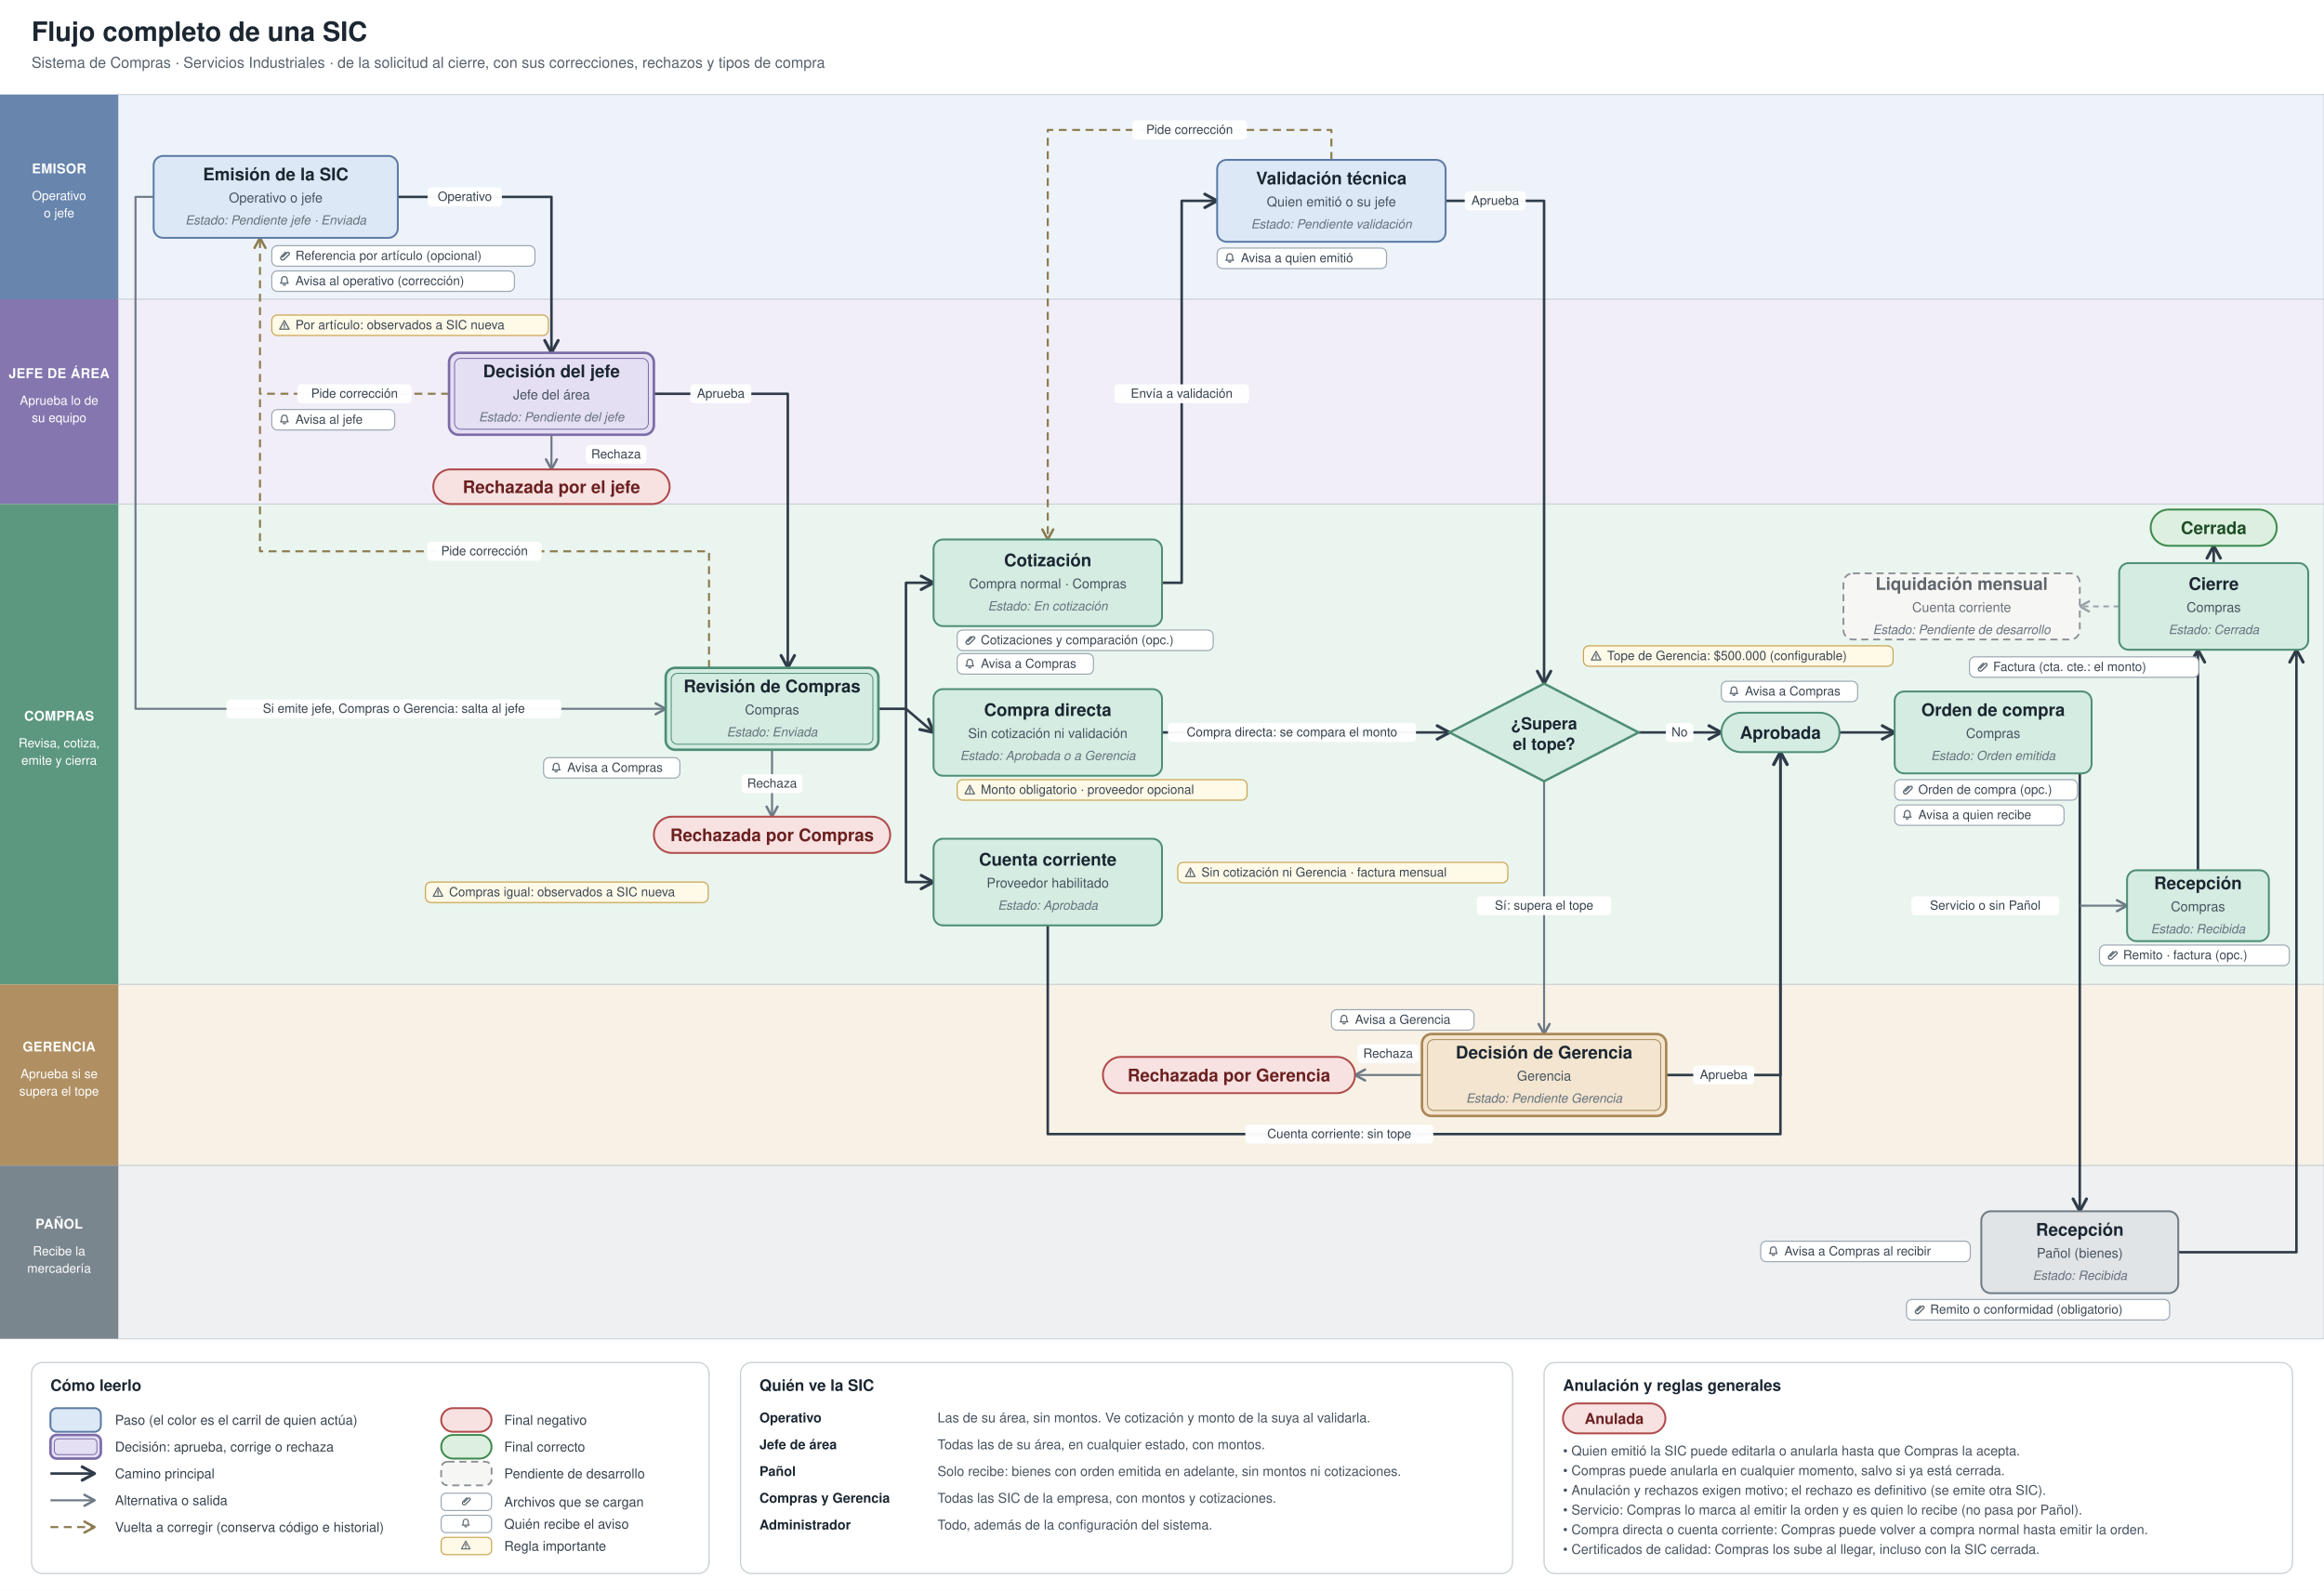
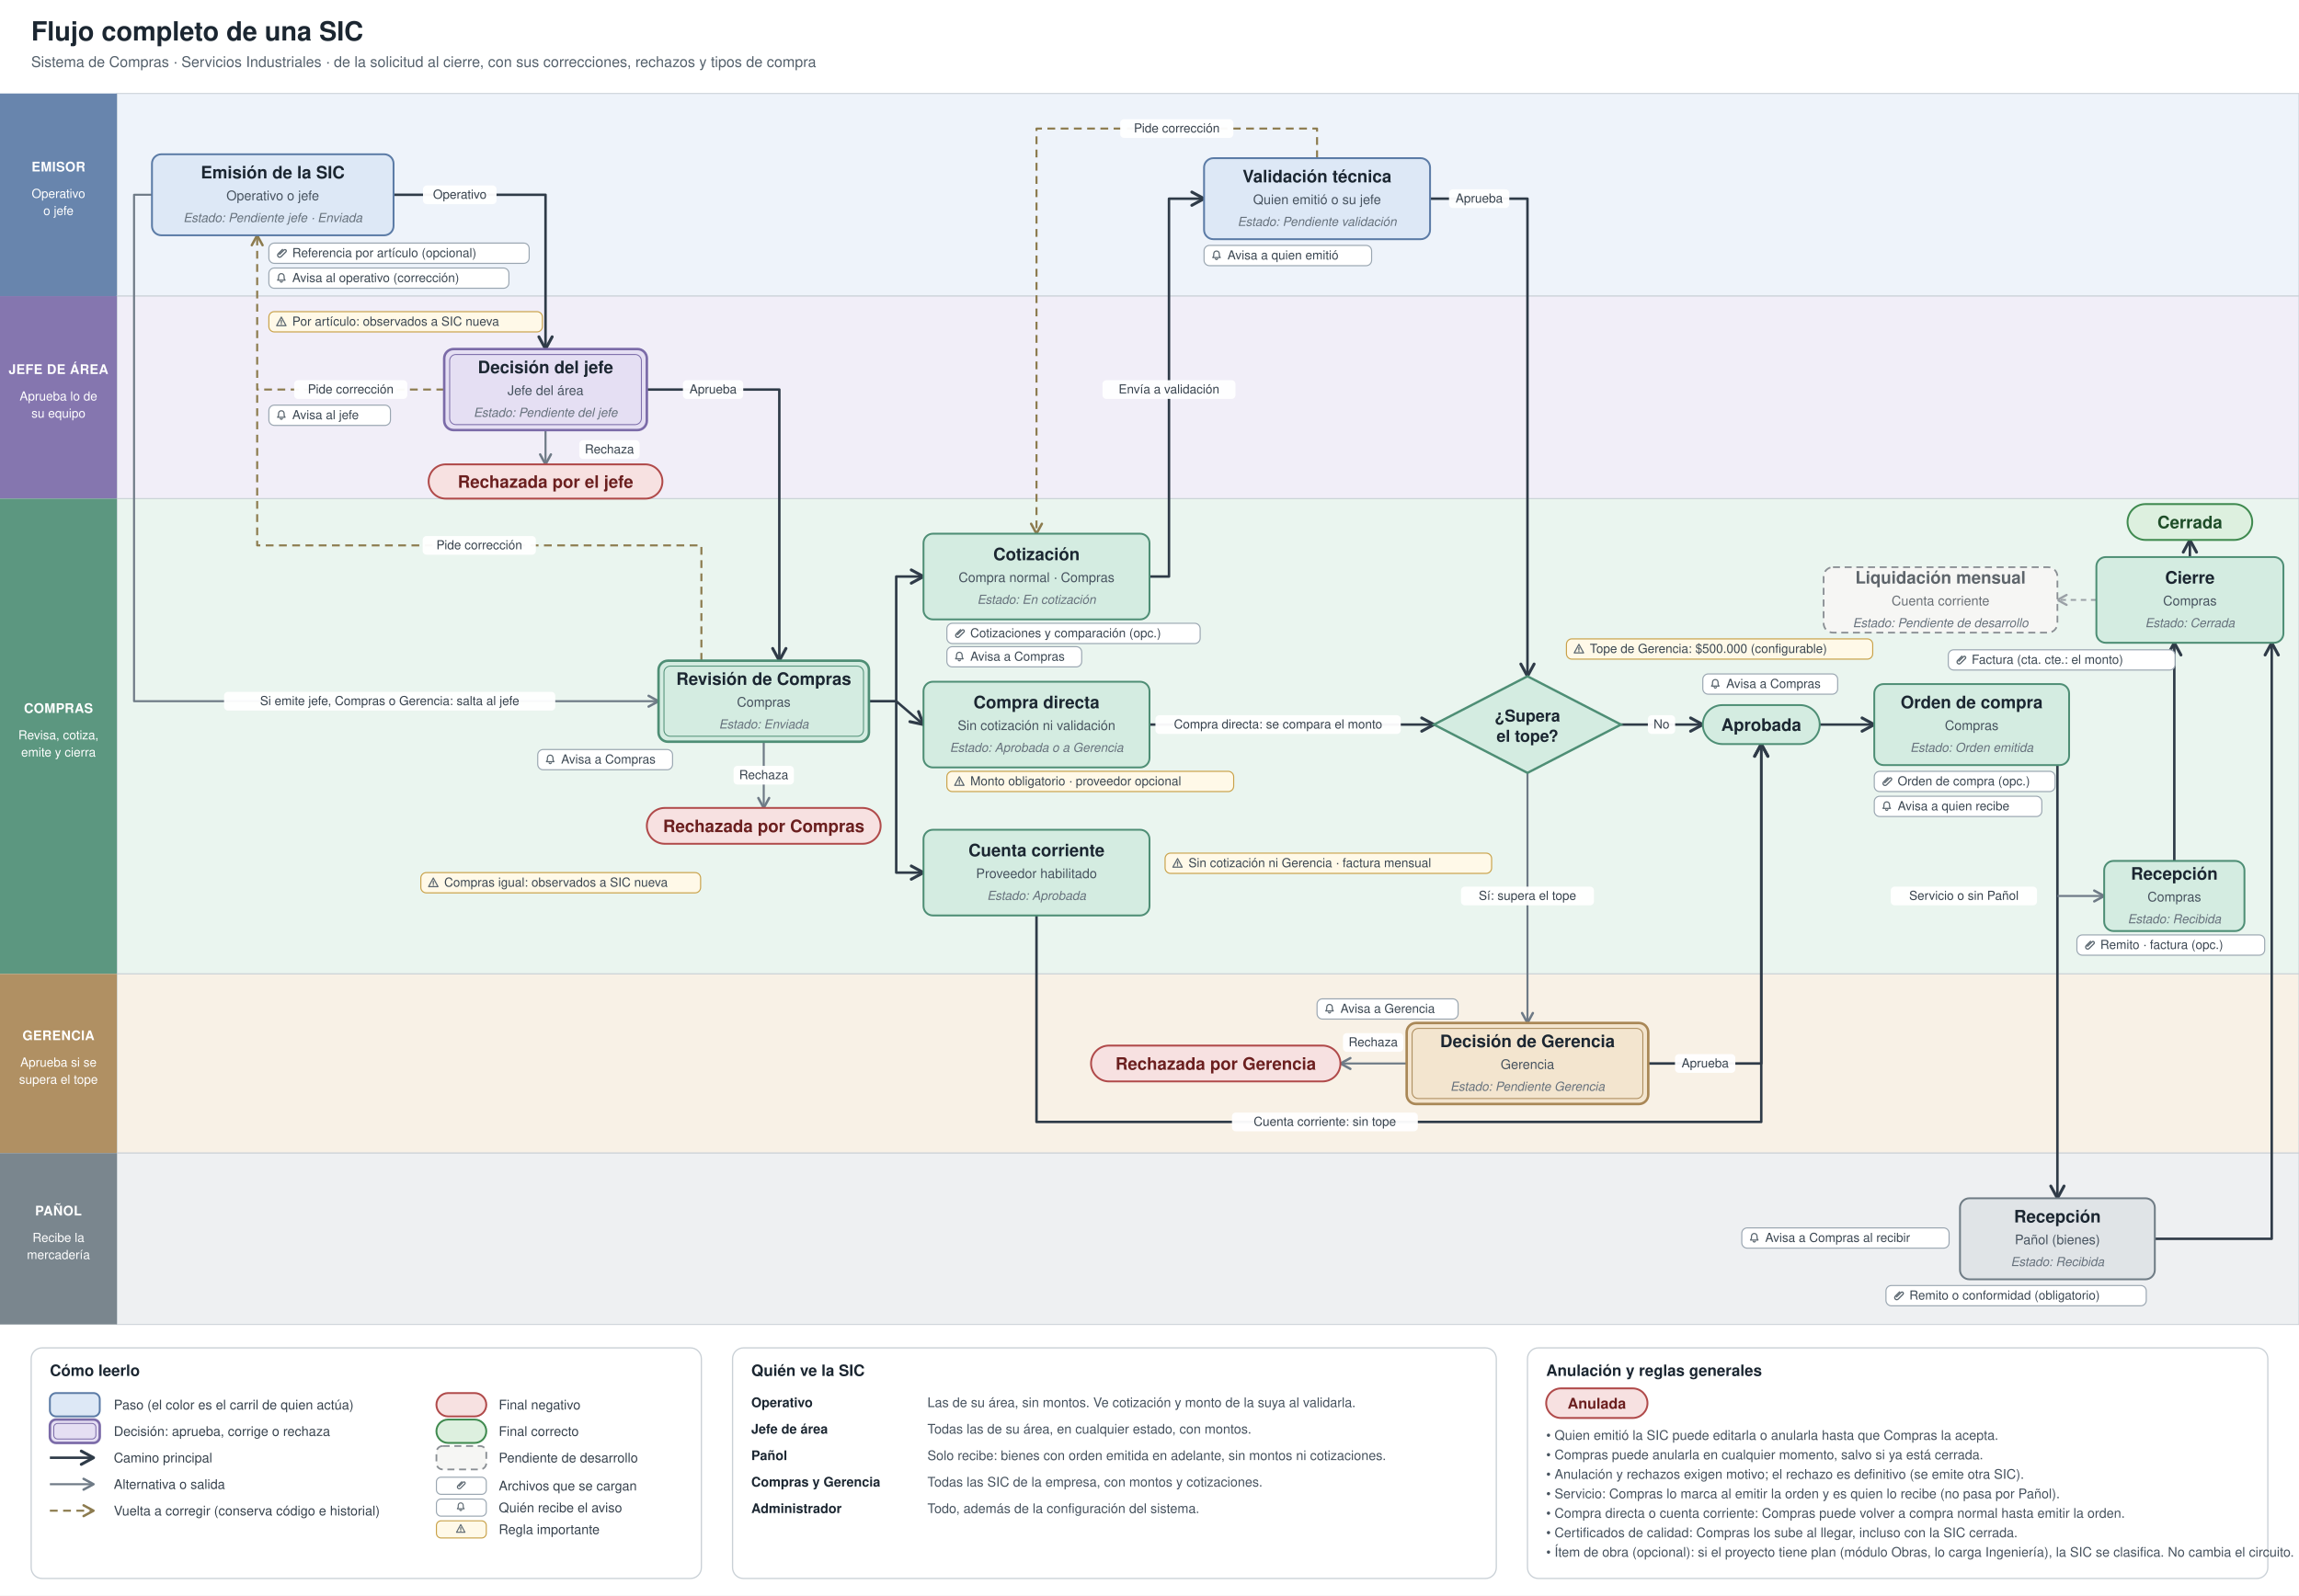
- <svg xmlns="http://www.w3.org/2000/svg" id="flow" viewBox="0 0 2950 2020" width="2950" height="2020" font-family="-apple-system, 'Helvetica Neue', Helvetica, Arial, sans-serif" role="img" aria-label="Flujograma completo de una SIC">
+ <svg xmlns="http://www.w3.org/2000/svg" id="flow" viewBox="0 0 2950 2048" width="2950" height="2048" font-family="-apple-system, 'Helvetica Neue', Helvetica, Arial, sans-serif" role="img" aria-label="Flujograma completo de una SIC">
  <defs>
    <marker id="ar" viewBox="0 0 10 10" refX="8.5" refY="5" markerWidth="7" markerHeight="7" orient="auto-start-reverse">
      <path d="M1.5 1.2L8.5 5L1.5 8.8" fill="none" stroke="context-stroke" stroke-width="1.7" stroke-linecap="round" stroke-linejoin="round" />
    </marker>
  </defs>
-   <rect x="0" y="0" width="2950" height="2020" fill="#FFFFFF" />
+   <rect x="0" y="0" width="2950" height="2048" fill="#FFFFFF" />
  <text x="40" y="52" font-size="34" font-weight="700" fill="#1B2631">Flujo completo de una SIC</text>
  <text x="40" y="86" font-size="19" fill="#55616C">Sistema de Compras · Servicios Industriales · de la solicitud al cierre, con sus correcciones, rechazos y tipos de compra</text>
  <rect x="150" y="120" width="2800" height="260" fill="#EEF3FA" stroke="#C9D0D6" stroke-width="1.2" />
  <rect x="0" y="120" width="150" height="260" fill="#5B7BA6" fill-opacity="0.92" />
  <text x="75" y="220.0" text-anchor="middle" font-size="17" font-weight="700" fill="#FFFFFF" letter-spacing="0.4">EMISOR</text>
  <text x="75" y="254.0" text-anchor="middle" font-size="16" fill="#FFFFFF">Operativo</text>
  <text x="75" y="276.0" text-anchor="middle" font-size="16" fill="#FFFFFF">o jefe</text>
  <rect x="150" y="380" width="2800" height="260" fill="#F1EEF8" stroke="#C9D0D6" stroke-width="1.2" />
  <rect x="0" y="380" width="150" height="260" fill="#7B6BA8" fill-opacity="0.92" />
  <text x="75" y="480.0" text-anchor="middle" font-size="17" font-weight="700" fill="#FFFFFF" letter-spacing="0.4">JEFE DE ÁREA</text>
  <text x="75" y="514.0" text-anchor="middle" font-size="16" fill="#FFFFFF">Aprueba lo de</text>
  <text x="75" y="536.0" text-anchor="middle" font-size="16" fill="#FFFFFF">su equipo</text>
  <rect x="150" y="640" width="2800" height="610" fill="#EAF5EF" stroke="#C9D0D6" stroke-width="1.2" />
  <rect x="0" y="640" width="150" height="610" fill="#4E8E75" fill-opacity="0.92" />
  <text x="75" y="915.0" text-anchor="middle" font-size="17" font-weight="700" fill="#FFFFFF" letter-spacing="0.4">COMPRAS</text>
  <text x="75" y="949.0" text-anchor="middle" font-size="16" fill="#FFFFFF">Revisa, cotiza,</text>
  <text x="75" y="971.0" text-anchor="middle" font-size="16" fill="#FFFFFF">emite y cierra</text>
  <rect x="150" y="1250" width="2800" height="230" fill="#F8F1E6" stroke="#C9D0D6" stroke-width="1.2" />
  <rect x="0" y="1250" width="150" height="230" fill="#A98756" fill-opacity="0.92" />
  <text x="75" y="1335.0" text-anchor="middle" font-size="17" font-weight="700" fill="#FFFFFF" letter-spacing="0.4">GERENCIA</text>
  <text x="75" y="1369.0" text-anchor="middle" font-size="16" fill="#FFFFFF">Aprueba si se</text>
  <text x="75" y="1391.0" text-anchor="middle" font-size="16" fill="#FFFFFF">supera el tope</text>
  <rect x="150" y="1480" width="2800" height="220" fill="#EEF0F2" stroke="#C9D0D6" stroke-width="1.2" />
  <rect x="0" y="1480" width="150" height="220" fill="#6F7C85" fill-opacity="0.92" />
  <text x="75" y="1560.0" text-anchor="middle" font-size="17" font-weight="700" fill="#FFFFFF" letter-spacing="0.4">PAÑOL</text>
  <text x="75" y="1594.0" text-anchor="middle" font-size="16" fill="#FFFFFF">Recibe la</text>
  <text x="75" y="1616.0" text-anchor="middle" font-size="16" fill="#FFFFFF">mercadería</text>
  <path d="M505.0,250.0 L700.0,250.0 L700.0,448.0" fill="none" stroke="#2F3B48" stroke-width="3.2" stroke-linejoin="round" marker-end="url(#ar)" />
  <path d="M195.0,250.0 L172.0,250.0 L172.0,900.0 L845.0,900.0" fill="none" stroke="#6E7A86" stroke-width="2.6" stroke-linejoin="round" marker-end="url(#ar)" />
  <path d="M830.0,500.0 L1000.0,500.0 L1000.0,848.0" fill="none" stroke="#2F3B48" stroke-width="3.2" stroke-linejoin="round" marker-end="url(#ar)" />
  <path d="M570.0,500.0 L330.0,500.0 L330.0,302.0" fill="none" stroke="#8C7B4E" stroke-width="2.6" stroke-dasharray="10 7" stroke-linejoin="round" marker-end="url(#ar)" />
  <path d="M900.0,848.0 L900.0,700.0 L330.0,700.0 L330.0,500.0" fill="none" stroke="#8C7B4E" stroke-width="2.6" stroke-dasharray="10 7" stroke-linejoin="round" />
  <path d="M700.0,552.0 L700.0,596.0" fill="none" stroke="#6E7A86" stroke-width="2.6" stroke-linejoin="round" marker-end="url(#ar)" />
  <path d="M980.0,952.0 L980.0,1037.0" fill="none" stroke="#6E7A86" stroke-width="2.6" stroke-linejoin="round" marker-end="url(#ar)" />
  <path d="M1115.0,900.0 L1150.0,900.0" fill="none" stroke="#2F3B48" stroke-width="3.2" stroke-linejoin="round" />
  <path d="M1150.0,900.0 L1150.0,740.0 L1185.0,740.0" fill="none" stroke="#2F3B48" stroke-width="3.2" stroke-linejoin="round" marker-end="url(#ar)" />
  <path d="M1150.0,900.0 L1185.0,930.0" fill="none" stroke="#2F3B48" stroke-width="3.2" stroke-linejoin="round" marker-end="url(#ar)" />
  <path d="M1150.0,900.0 L1150.0,1120.0 L1185.0,1120.0" fill="none" stroke="#2F3B48" stroke-width="3.2" stroke-linejoin="round" marker-end="url(#ar)" />
  <path d="M1475.0,740.0 L1500.0,740.0 L1500.0,255.0 L1545.0,255.0" fill="none" stroke="#2F3B48" stroke-width="3.2" stroke-linejoin="round" marker-end="url(#ar)" />
  <path d="M1690.0,203.0 L1690.0,165.0 L1330.0,165.0 L1330.0,685.0" fill="none" stroke="#8C7B4E" stroke-width="2.6" stroke-dasharray="10 7" stroke-linejoin="round" marker-end="url(#ar)" />
  <path d="M1835.0,255.0 L1960.0,255.0 L1960.0,868.0" fill="none" stroke="#2F3B48" stroke-width="3.2" stroke-linejoin="round" marker-end="url(#ar)" />
  <path d="M1475.0,930.0 L1840.0,930.0" fill="none" stroke="#2F3B48" stroke-width="3.2" stroke-linejoin="round" marker-end="url(#ar)" />
  <path d="M2080.0,930.0 L2185.0,930.0" fill="none" stroke="#2F3B48" stroke-width="3.2" stroke-linejoin="round" marker-end="url(#ar)" />
  <path d="M1960.0,992.0 L1960.0,1313.0" fill="none" stroke="#6E7A86" stroke-width="2.6" stroke-linejoin="round" marker-end="url(#ar)" />
  <path d="M2115.0,1365.0 L2260.0,1365.0 L2260.0,955.0" fill="none" stroke="#2F3B48" stroke-width="3.2" stroke-linejoin="round" marker-end="url(#ar)" />
  <path d="M1805.0,1365.0 L1720.0,1365.0" fill="none" stroke="#6E7A86" stroke-width="2.6" stroke-linejoin="round" marker-end="url(#ar)" />
  <path d="M1330.0,1175.0 L1330.0,1440.0 L2260.0,1440.0 L2260.0,955.0" fill="none" stroke="#2F3B48" stroke-width="3.2" stroke-linejoin="round" marker-end="url(#ar)" />
  <path d="M2335.0,930.0 L2405.0,930.0" fill="none" stroke="#2F3B48" stroke-width="3.2" stroke-linejoin="round" marker-end="url(#ar)" />
  <path d="M2640.0,982.0 L2640.0,1538.0" fill="none" stroke="#2F3B48" stroke-width="3.2" stroke-linejoin="round" marker-end="url(#ar)" />
  <path d="M2765.0,1590.0 L2915.0,1590.0 L2915.0,825.0" fill="none" stroke="#2F3B48" stroke-width="3.2" stroke-linejoin="round" marker-end="url(#ar)" />
  <path d="M2640.0,1150.0 L2700.0,1150.0" fill="none" stroke="#6E7A86" stroke-width="2.6" stroke-linejoin="round" marker-end="url(#ar)" />
  <path d="M2790.0,1105.0 L2790.0,825.0" fill="none" stroke="#2F3B48" stroke-width="3.2" stroke-linejoin="round" marker-end="url(#ar)" />
  <path d="M2810.0,715.0 L2810.0,693.0" fill="none" stroke="#2F3B48" stroke-width="3.2" stroke-linejoin="round" marker-end="url(#ar)" />
  <path d="M2690.0,770.0 L2640.0,770.0" fill="none" stroke="#9AA0A6" stroke-width="2.4" stroke-dasharray="7 6" stroke-linejoin="round" marker-end="url(#ar)" />
  <g class="node" id="N1">
    <rect x="195.0" y="198.0" width="310" height="104" rx="12" fill="#DDE8F6" stroke="#5B7BA6" stroke-width="2.4" />
    <text x="350" y="229.0" text-anchor="middle" font-size="22" font-weight="600" fill="#1B2631" font-style="normal">Emisión de la SIC</text>
    <text x="350" y="257.0" text-anchor="middle" font-size="17" font-weight="400" fill="#46525E" font-style="normal">Operativo o jefe</text>
    <text x="350" y="285.0" text-anchor="middle" font-size="16" font-weight="400" fill="#66717C" font-style="italic">Estado: Pendiente jefe · Enviada</text>
  </g>
  <g class="node" id="D2">
    <rect x="570.0" y="448.0" width="260" height="104" rx="12" fill="#E5DFF3" stroke="#7B6BA8" stroke-width="3.2" />
    <rect x="577.0" y="455.0" width="246" height="90" rx="8" fill="none" stroke="#7B6BA8" stroke-width="1.2" />
    <text x="700" y="479.0" text-anchor="middle" font-size="22" font-weight="600" fill="#1B2631" font-style="normal">Decisión del jefe</text>
    <text x="700" y="507.0" text-anchor="middle" font-size="17" font-weight="400" fill="#46525E" font-style="normal">Jefe del área</text>
    <text x="700" y="535.0" text-anchor="middle" font-size="16" font-weight="400" fill="#66717C" font-style="italic">Estado: Pendiente del jefe</text>
  </g>
  <g class="node" id="FJ">
    <rect x="550.0" y="596.0" width="300" height="44" rx="22.0" fill="#F7E1E1" stroke="#B04A4A" stroke-width="2.4" />
    <text x="700" y="626" text-anchor="middle" font-size="22" font-weight="600" fill="#6B1F1F">Rechazada por el jefe</text>
  </g>
  <g class="node" id="D3">
    <rect x="845.0" y="848.0" width="270" height="104" rx="12" fill="#D4ECE1" stroke="#4E8E75" stroke-width="3.2" />
    <rect x="852.0" y="855.0" width="256" height="90" rx="8" fill="none" stroke="#4E8E75" stroke-width="1.2" />
    <text x="980" y="879.0" text-anchor="middle" font-size="22" font-weight="600" fill="#1B2631" font-style="normal">Revisión de Compras</text>
    <text x="980" y="907.0" text-anchor="middle" font-size="17" font-weight="400" fill="#46525E" font-style="normal">Compras</text>
    <text x="980" y="935.0" text-anchor="middle" font-size="16" font-weight="400" fill="#66717C" font-style="italic">Estado: Enviada</text>
  </g>
  <g class="node" id="FC">
    <rect x="830.0" y="1037.0" width="300" height="46" rx="23.0" fill="#F7E1E1" stroke="#B04A4A" stroke-width="2.4" />
    <text x="980" y="1068" text-anchor="middle" font-size="22" font-weight="600" fill="#6B1F1F">Rechazada por Compras</text>
  </g>
  <g class="node" id="COT">
    <rect x="1185.0" y="685.0" width="290" height="110" rx="12" fill="#D4ECE1" stroke="#4E8E75" stroke-width="2.4" />
    <text x="1330" y="719.0" text-anchor="middle" font-size="22" font-weight="600" fill="#1B2631" font-style="normal">Cotización</text>
    <text x="1330" y="747.0" text-anchor="middle" font-size="17" font-weight="400" fill="#46525E" font-style="normal">Compra normal · Compras</text>
    <text x="1330" y="775.0" text-anchor="middle" font-size="16" font-weight="400" fill="#66717C" font-style="italic">Estado: En cotización</text>
  </g>
  <g class="node" id="DIR">
    <rect x="1185.0" y="875.0" width="290" height="110" rx="12" fill="#D4ECE1" stroke="#4E8E75" stroke-width="2.4" />
    <text x="1330" y="909.0" text-anchor="middle" font-size="22" font-weight="600" fill="#1B2631" font-style="normal">Compra directa</text>
    <text x="1330" y="937.0" text-anchor="middle" font-size="17" font-weight="400" fill="#46525E" font-style="normal">Sin cotización ni validación</text>
    <text x="1330" y="965.0" text-anchor="middle" font-size="16" font-weight="400" fill="#66717C" font-style="italic">Estado: Aprobada o a Gerencia</text>
  </g>
  <g class="node" id="CC">
    <rect x="1185.0" y="1065.0" width="290" height="110" rx="12" fill="#D4ECE1" stroke="#4E8E75" stroke-width="2.4" />
    <text x="1330" y="1099.0" text-anchor="middle" font-size="22" font-weight="600" fill="#1B2631" font-style="normal">Cuenta corriente</text>
    <text x="1330" y="1127.0" text-anchor="middle" font-size="17" font-weight="400" fill="#46525E" font-style="normal">Proveedor habilitado</text>
    <text x="1330" y="1155.0" text-anchor="middle" font-size="16" font-weight="400" fill="#66717C" font-style="italic">Estado: Aprobada</text>
  </g>
  <g class="node" id="V6">
    <rect x="1545.0" y="203.0" width="290" height="104" rx="12" fill="#DDE8F6" stroke="#5B7BA6" stroke-width="2.4" />
    <text x="1690" y="234.0" text-anchor="middle" font-size="22" font-weight="600" fill="#1B2631" font-style="normal">Validación técnica</text>
    <text x="1690" y="262.0" text-anchor="middle" font-size="17" font-weight="400" fill="#46525E" font-style="normal">Quien emitió o su jefe</text>
    <text x="1690" y="290.0" text-anchor="middle" font-size="16" font-weight="400" fill="#66717C" font-style="italic">Estado: Pendiente validación</text>
  </g>
  <g class="node" id="T">
    <polygon points="1960,868.0 2080.0,930 1960,992.0 1840.0,930" fill="#D4ECE1" stroke="#4E8E75" stroke-width="3" />
    <text x="1960" y="926" text-anchor="middle" font-size="21" font-weight="600" fill="#1B2631">¿Supera</text>
    <text x="1960" y="952" text-anchor="middle" font-size="21" font-weight="600" fill="#1B2631">el tope?</text>
  </g>
  <g class="node" id="APR">
    <rect x="2185.0" y="905.0" width="150" height="50" rx="25.0" fill="#D4ECE1" stroke="#4E8E75" stroke-width="2.4" />
    <text x="2260" y="938" text-anchor="middle" font-size="22" font-weight="600" fill="#1B2631">Aprobada</text>
  </g>
  <g class="node" id="G">
    <rect x="1805.0" y="1313.0" width="310" height="104" rx="12" fill="#F3E5CF" stroke="#A98756" stroke-width="3.2" />
    <rect x="1812.0" y="1320.0" width="296" height="90" rx="8" fill="none" stroke="#A98756" stroke-width="1.2" />
    <text x="1960" y="1344.0" text-anchor="middle" font-size="22" font-weight="600" fill="#1B2631" font-style="normal">Decisión de Gerencia</text>
    <text x="1960" y="1372.0" text-anchor="middle" font-size="17" font-weight="400" fill="#46525E" font-style="normal">Gerencia</text>
    <text x="1960" y="1400.0" text-anchor="middle" font-size="16" font-weight="400" fill="#66717C" font-style="italic">Estado: Pendiente Gerencia</text>
  </g>
  <g class="node" id="FG">
    <rect x="1400.0" y="1342.0" width="320" height="46" rx="23.0" fill="#F7E1E1" stroke="#B04A4A" stroke-width="2.4" />
    <text x="1560" y="1373" text-anchor="middle" font-size="22" font-weight="600" fill="#6B1F1F">Rechazada por Gerencia</text>
  </g>
  <g class="node" id="OC">
    <rect x="2405.0" y="878.0" width="250" height="104" rx="12" fill="#D4ECE1" stroke="#4E8E75" stroke-width="2.4" />
    <text x="2530" y="909.0" text-anchor="middle" font-size="22" font-weight="600" fill="#1B2631" font-style="normal">Orden de compra</text>
    <text x="2530" y="937.0" text-anchor="middle" font-size="17" font-weight="400" fill="#46525E" font-style="normal">Compras</text>
    <text x="2530" y="965.0" text-anchor="middle" font-size="16" font-weight="400" fill="#66717C" font-style="italic">Estado: Orden emitida</text>
  </g>
  <g class="node" id="REC">
    <rect x="2515.0" y="1538.0" width="250" height="104" rx="12" fill="#E0E4E7" stroke="#6F7C85" stroke-width="2.4" />
    <text x="2640" y="1569.0" text-anchor="middle" font-size="22" font-weight="600" fill="#1B2631" font-style="normal">Recepción</text>
    <text x="2640" y="1597.0" text-anchor="middle" font-size="17" font-weight="400" fill="#46525E" font-style="normal">Pañol (bienes)</text>
    <text x="2640" y="1625.0" text-anchor="middle" font-size="16" font-weight="400" fill="#66717C" font-style="italic">Estado: Recibida</text>
  </g>
  <g class="node" id="RECC">
    <rect x="2700.0" y="1105.0" width="180" height="90" rx="12" fill="#D4ECE1" stroke="#4E8E75" stroke-width="2.4" />
    <text x="2790" y="1129.0" text-anchor="middle" font-size="22" font-weight="600" fill="#1B2631" font-style="normal">Recepción</text>
    <text x="2790" y="1157.0" text-anchor="middle" font-size="17" font-weight="400" fill="#46525E" font-style="normal">Compras</text>
    <text x="2790" y="1185.0" text-anchor="middle" font-size="16" font-weight="400" fill="#66717C" font-style="italic">Estado: Recibida</text>
  </g>
  <g class="node" id="CIE">
    <rect x="2690.0" y="715.0" width="240" height="110" rx="12" fill="#D4ECE1" stroke="#4E8E75" stroke-width="2.4" />
    <text x="2810" y="749.0" text-anchor="middle" font-size="22" font-weight="600" fill="#1B2631" font-style="normal">Cierre</text>
    <text x="2810" y="777.0" text-anchor="middle" font-size="17" font-weight="400" fill="#46525E" font-style="normal">Compras</text>
    <text x="2810" y="805.0" text-anchor="middle" font-size="16" font-weight="400" fill="#66717C" font-style="italic">Estado: Cerrada</text>
  </g>
  <g class="node" id="FCER">
    <rect x="2730.0" y="647.0" width="160" height="46" rx="23.0" fill="#DDF0DF" stroke="#3F8A4F" stroke-width="2.4" />
    <text x="2810" y="678" text-anchor="middle" font-size="22" font-weight="600" fill="#1E4D28">Cerrada</text>
  </g>
  <g class="node" id="PEND">
    <rect x="2340.0" y="728.0" width="300" height="84" rx="12" fill="#F6F6F4" stroke="#8A8F94" stroke-width="2.2" stroke-dasharray="9 6" />
    <text x="2490" y="749.0" text-anchor="middle" font-size="22" font-weight="600" fill="#5E656B" font-style="normal">Liquidación mensual</text>
    <text x="2490" y="777.0" text-anchor="middle" font-size="17" font-weight="400" fill="#6A7076" font-style="normal">Cuenta corriente</text>
    <text x="2490" y="805.0" text-anchor="middle" font-size="16" font-weight="400" fill="#66717C" font-style="italic">Estado: Pendiente de desarrollo</text>
  </g>
  <g class="lbl">
    <rect x="542.8" y="238.0" width="94.3" height="24.0" rx="5" fill="#FFFFFF" fill-opacity="0.96" />
    <text x="590" y="255" text-anchor="middle" font-size="16" font-weight="500" fill="#37424D">Operativo</text>
  </g>
  <g class="lbl">
    <rect x="287.5" y="888.0" width="425.0" height="24.0" rx="5" fill="#FFFFFF" fill-opacity="0.96" />
    <text x="500" y="905" text-anchor="middle" font-size="16" font-weight="500" fill="#37424D">Si emite jefe, Compras o Gerencia: salta al jefe</text>
  </g>
  <g class="lbl">
    <rect x="876.3" y="488.0" width="77.4" height="24.0" rx="5" fill="#FFFFFF" fill-opacity="0.96" />
    <text x="915" y="505" text-anchor="middle" font-size="16" font-weight="500" fill="#37424D">Aprueba</text>
  </g>
  <g class="lbl">
    <rect x="377.4" y="488.0" width="145.2" height="24.0" rx="5" fill="#FFFFFF" fill-opacity="0.96" />
    <text x="450" y="505" text-anchor="middle" font-size="16" font-weight="500" fill="#37424D">Pide corrección</text>
  </g>
  <g class="lbl">
    <rect x="542.4" y="688.0" width="145.2" height="24.0" rx="5" fill="#FFFFFF" fill-opacity="0.96" />
    <text x="615" y="705" text-anchor="middle" font-size="16" font-weight="500" fill="#37424D">Pide corrección</text>
  </g>
  <g class="lbl">
    <rect x="743.3" y="565.0" width="77.4" height="24.0" rx="5" fill="#FFFFFF" fill-opacity="0.96" />
    <text x="782" y="582" text-anchor="middle" font-size="16" font-weight="500" fill="#37424D">Rechaza</text>
  </g>
  <g class="lbl">
    <rect x="941.3" y="983.0" width="77.4" height="24.0" rx="5" fill="#FFFFFF" fill-opacity="0.96" />
    <text x="980" y="1000" text-anchor="middle" font-size="16" font-weight="500" fill="#37424D">Rechaza</text>
  </g>
  <g class="lbl">
    <rect x="1414.7" y="488.0" width="170.6" height="24.0" rx="5" fill="#FFFFFF" fill-opacity="0.96" />
    <text x="1500" y="505" text-anchor="middle" font-size="16" font-weight="500" fill="#37424D">Envía a validación</text>
  </g>
  <g class="lbl">
    <rect x="1437.4" y="153.0" width="145.2" height="24.0" rx="5" fill="#FFFFFF" fill-opacity="0.96" />
    <text x="1510" y="170" text-anchor="middle" font-size="16" font-weight="500" fill="#37424D">Pide corrección</text>
  </g>
  <g class="lbl">
    <rect x="1859.3" y="243.0" width="77.4" height="24.0" rx="5" fill="#FFFFFF" fill-opacity="0.96" />
    <text x="1898" y="260" text-anchor="middle" font-size="16" font-weight="500" fill="#37424D">Aprueba</text>
  </g>
  <g class="lbl">
    <rect x="1482.6" y="918.0" width="314.8" height="24.0" rx="5" fill="#FFFFFF" fill-opacity="0.96" />
    <text x="1640" y="935" text-anchor="middle" font-size="16" font-weight="500" fill="#37424D">Compra directa: se compara el monto</text>
  </g>
  <g class="lbl">
    <rect x="2114.5" y="918.0" width="35.0" height="24.0" rx="5" fill="#FFFFFF" fill-opacity="0.96" />
    <text x="2132" y="935" text-anchor="middle" font-size="16" font-weight="500" fill="#37424D">No</text>
  </g>
  <g class="lbl">
    <rect x="1874.7" y="1138.0" width="170.6" height="24.0" rx="5" fill="#FFFFFF" fill-opacity="0.96" />
    <text x="1960" y="1155" text-anchor="middle" font-size="16" font-weight="500" fill="#37424D">Sí: supera el tope</text>
  </g>
  <g class="lbl">
    <rect x="2149.3" y="1353.0" width="77.4" height="24.0" rx="5" fill="#FFFFFF" fill-opacity="0.96" />
    <text x="2188" y="1370" text-anchor="middle" font-size="16" font-weight="500" fill="#37424D">Aprueba</text>
  </g>
  <g class="lbl">
    <rect x="1723.3" y="1326.0" width="77.4" height="24.0" rx="5" fill="#FFFFFF" fill-opacity="0.96" />
    <text x="1762" y="1343" text-anchor="middle" font-size="16" font-weight="500" fill="#37424D">Rechaza</text>
  </g>
  <g class="lbl">
    <rect x="1580.8" y="1428.0" width="238.5" height="24.0" rx="5" fill="#FFFFFF" fill-opacity="0.96" />
    <text x="1700" y="1445" text-anchor="middle" font-size="16" font-weight="500" fill="#37424D">Cuenta corriente: sin tope</text>
  </g>
  <g class="lbl">
    <rect x="2426.2" y="1138.0" width="187.6" height="24.0" rx="5" fill="#FFFFFF" fill-opacity="0.96" />
    <text x="2520" y="1155" text-anchor="middle" font-size="16" font-weight="500" fill="#37424D">Servicio o sin Pañol</text>
  </g>
  <g id="layer-files">
    <g class="tag">
      <rect x="345" y="312" width="334" height="26" rx="7" fill="#FFFFFF" stroke="#9AA6B1" stroke-width="1.4" />
      <g transform="translate(353,317)">
        <path d="M9.5 3.2 4 8.7a2.6 2.6 0 0 0 3.7 3.7l6.2-6.2a1.7 1.7 0 0 0-2.4-2.4L5.6 9.6" fill="none" stroke="#5B6770" stroke-width="1.6" stroke-linecap="round" />
      </g>
      <text x="375" y="330" font-size="16" fill="#3A4651">Referencia por artículo (opcional)</text>
    </g>
    <g class="tag">
      <rect x="1215" y="800" width="325" height="26" rx="7" fill="#FFFFFF" stroke="#9AA6B1" stroke-width="1.4" />
      <g transform="translate(1223,805)">
        <path d="M9.5 3.2 4 8.7a2.6 2.6 0 0 0 3.7 3.7l6.2-6.2a1.7 1.7 0 0 0-2.4-2.4L5.6 9.6" fill="none" stroke="#5B6770" stroke-width="1.6" stroke-linecap="round" />
      </g>
      <text x="1245" y="818" font-size="16" fill="#3A4651">Cotizaciones y comparación (opc.)</text>
    </g>
    <g class="tag">
      <rect x="2405" y="990" width="232" height="26" rx="7" fill="#FFFFFF" stroke="#9AA6B1" stroke-width="1.4" />
      <g transform="translate(2413,995)">
        <path d="M9.5 3.2 4 8.7a2.6 2.6 0 0 0 3.7 3.7l6.2-6.2a1.7 1.7 0 0 0-2.4-2.4L5.6 9.6" fill="none" stroke="#5B6770" stroke-width="1.6" stroke-linecap="round" />
      </g>
      <text x="2435" y="1008" font-size="16" fill="#3A4651">Orden de compra (opc.)</text>
    </g>
    <g class="tag">
      <rect x="2420" y="1650" width="334" height="26" rx="7" fill="#FFFFFF" stroke="#9AA6B1" stroke-width="1.4" />
      <g transform="translate(2428,1655)">
        <path d="M9.5 3.2 4 8.7a2.6 2.6 0 0 0 3.7 3.7l6.2-6.2a1.7 1.7 0 0 0-2.4-2.4L5.6 9.6" fill="none" stroke="#5B6770" stroke-width="1.6" stroke-linecap="round" />
      </g>
      <text x="2450" y="1668" font-size="16" fill="#3A4651">Remito o conformidad (obligatorio)</text>
    </g>
    <g class="tag">
      <rect x="2665" y="1200" width="241" height="26" rx="7" fill="#FFFFFF" stroke="#9AA6B1" stroke-width="1.4" />
      <g transform="translate(2673,1205)">
        <path d="M9.5 3.2 4 8.7a2.6 2.6 0 0 0 3.7 3.7l6.2-6.2a1.7 1.7 0 0 0-2.4-2.4L5.6 9.6" fill="none" stroke="#5B6770" stroke-width="1.6" stroke-linecap="round" />
      </g>
      <text x="2695" y="1218" font-size="16" fill="#3A4651">Remito · factura (opc.)</text>
    </g>
    <g class="tag">
      <rect x="2500" y="834" width="291" height="26" rx="7" fill="#FFFFFF" stroke="#9AA6B1" stroke-width="1.4" />
      <g transform="translate(2508,839)">
        <path d="M9.5 3.2 4 8.7a2.6 2.6 0 0 0 3.7 3.7l6.2-6.2a1.7 1.7 0 0 0-2.4-2.4L5.6 9.6" fill="none" stroke="#5B6770" stroke-width="1.6" stroke-linecap="round" />
      </g>
      <text x="2530" y="852" font-size="16" fill="#3A4651">Factura (cta. cte.: el monto)</text>
    </g>
  </g>
  <g id="layer-notif">
    <g class="tag">
      <rect x="345" y="344" width="308" height="26" rx="7" fill="#FFFFFF" stroke="#9AA6B1" stroke-width="1.4" />
      <g transform="translate(353,349)">
        <path d="M8 2.2c-2.3 0-3.6 1.7-3.6 4v2.3L3.2 10.6h9.6L11.6 8.5V6.2c0-2.3-1.3-4-3.6-4Z" fill="none" stroke="#5B6770" stroke-width="1.5" stroke-linejoin="round" />
        <path d="M6.6 12.2a1.5 1.5 0 0 0 2.8 0" fill="none" stroke="#5B6770" stroke-width="1.5" stroke-linecap="round" />
      </g>
      <text x="375" y="362" font-size="16" fill="#3A4651">Avisa al operativo (corrección)</text>
    </g>
    <g class="tag">
      <rect x="345" y="520" width="156" height="26" rx="7" fill="#FFFFFF" stroke="#9AA6B1" stroke-width="1.4" />
      <g transform="translate(353,525)">
        <path d="M8 2.2c-2.3 0-3.6 1.7-3.6 4v2.3L3.2 10.6h9.6L11.6 8.5V6.2c0-2.3-1.3-4-3.6-4Z" fill="none" stroke="#5B6770" stroke-width="1.5" stroke-linejoin="round" />
        <path d="M6.6 12.2a1.5 1.5 0 0 0 2.8 0" fill="none" stroke="#5B6770" stroke-width="1.5" stroke-linecap="round" />
      </g>
      <text x="375" y="538" font-size="16" fill="#3A4651">Avisa al jefe</text>
    </g>
    <g class="tag">
      <rect x="690" y="962" width="173" height="26" rx="7" fill="#FFFFFF" stroke="#9AA6B1" stroke-width="1.4" />
      <g transform="translate(698,967)">
        <path d="M8 2.2c-2.3 0-3.6 1.7-3.6 4v2.3L3.2 10.6h9.6L11.6 8.5V6.2c0-2.3-1.3-4-3.6-4Z" fill="none" stroke="#5B6770" stroke-width="1.5" stroke-linejoin="round" />
        <path d="M6.6 12.2a1.5 1.5 0 0 0 2.8 0" fill="none" stroke="#5B6770" stroke-width="1.5" stroke-linecap="round" />
      </g>
      <text x="720" y="980" font-size="16" fill="#3A4651">Avisa a Compras</text>
    </g>
    <g class="tag">
      <rect x="1215" y="830" width="173" height="26" rx="7" fill="#FFFFFF" stroke="#9AA6B1" stroke-width="1.4" />
      <g transform="translate(1223,835)">
        <path d="M8 2.2c-2.3 0-3.6 1.7-3.6 4v2.3L3.2 10.6h9.6L11.6 8.5V6.2c0-2.3-1.3-4-3.6-4Z" fill="none" stroke="#5B6770" stroke-width="1.5" stroke-linejoin="round" />
        <path d="M6.6 12.2a1.5 1.5 0 0 0 2.8 0" fill="none" stroke="#5B6770" stroke-width="1.5" stroke-linecap="round" />
      </g>
      <text x="1245" y="848" font-size="16" fill="#3A4651">Avisa a Compras</text>
    </g>
    <g class="tag">
      <rect x="1545" y="315" width="215" height="26" rx="7" fill="#FFFFFF" stroke="#9AA6B1" stroke-width="1.4" />
      <g transform="translate(1553,320)">
        <path d="M8 2.2c-2.3 0-3.6 1.7-3.6 4v2.3L3.2 10.6h9.6L11.6 8.5V6.2c0-2.3-1.3-4-3.6-4Z" fill="none" stroke="#5B6770" stroke-width="1.5" stroke-linejoin="round" />
        <path d="M6.6 12.2a1.5 1.5 0 0 0 2.8 0" fill="none" stroke="#5B6770" stroke-width="1.5" stroke-linecap="round" />
      </g>
      <text x="1575" y="333" font-size="16" fill="#3A4651">Avisa a quien emitió</text>
    </g>
    <g class="tag">
      <rect x="1690" y="1282" width="181" height="26" rx="7" fill="#FFFFFF" stroke="#9AA6B1" stroke-width="1.4" />
      <g transform="translate(1698,1287)">
        <path d="M8 2.2c-2.3 0-3.6 1.7-3.6 4v2.3L3.2 10.6h9.6L11.6 8.5V6.2c0-2.3-1.3-4-3.6-4Z" fill="none" stroke="#5B6770" stroke-width="1.5" stroke-linejoin="round" />
        <path d="M6.6 12.2a1.5 1.5 0 0 0 2.8 0" fill="none" stroke="#5B6770" stroke-width="1.5" stroke-linecap="round" />
      </g>
      <text x="1720" y="1300" font-size="16" fill="#3A4651">Avisa a Gerencia</text>
    </g>
    <g class="tag">
      <rect x="2185" y="865" width="173" height="26" rx="7" fill="#FFFFFF" stroke="#9AA6B1" stroke-width="1.4" />
      <g transform="translate(2193,870)">
        <path d="M8 2.2c-2.3 0-3.6 1.7-3.6 4v2.3L3.2 10.6h9.6L11.6 8.5V6.2c0-2.3-1.3-4-3.6-4Z" fill="none" stroke="#5B6770" stroke-width="1.5" stroke-linejoin="round" />
        <path d="M6.6 12.2a1.5 1.5 0 0 0 2.8 0" fill="none" stroke="#5B6770" stroke-width="1.5" stroke-linecap="round" />
      </g>
      <text x="2215" y="883" font-size="16" fill="#3A4651">Avisa a Compras</text>
    </g>
    <g class="tag">
      <rect x="2405" y="1022" width="215" height="26" rx="7" fill="#FFFFFF" stroke="#9AA6B1" stroke-width="1.4" />
      <g transform="translate(2413,1027)">
        <path d="M8 2.2c-2.3 0-3.6 1.7-3.6 4v2.3L3.2 10.6h9.6L11.6 8.5V6.2c0-2.3-1.3-4-3.6-4Z" fill="none" stroke="#5B6770" stroke-width="1.5" stroke-linejoin="round" />
        <path d="M6.6 12.2a1.5 1.5 0 0 0 2.8 0" fill="none" stroke="#5B6770" stroke-width="1.5" stroke-linecap="round" />
      </g>
      <text x="2435" y="1040" font-size="16" fill="#3A4651">Avisa a quien recibe</text>
    </g>
    <g class="tag">
      <rect x="2235" y="1576" width="266" height="26" rx="7" fill="#FFFFFF" stroke="#9AA6B1" stroke-width="1.4" />
      <g transform="translate(2243,1581)">
        <path d="M8 2.2c-2.3 0-3.6 1.7-3.6 4v2.3L3.2 10.6h9.6L11.6 8.5V6.2c0-2.3-1.3-4-3.6-4Z" fill="none" stroke="#5B6770" stroke-width="1.5" stroke-linejoin="round" />
        <path d="M6.6 12.2a1.5 1.5 0 0 0 2.8 0" fill="none" stroke="#5B6770" stroke-width="1.5" stroke-linecap="round" />
      </g>
      <text x="2265" y="1594" font-size="16" fill="#3A4651">Avisa a Compras al recibir</text>
    </g>
  </g>
  <g id="layer-rules">
    <g class="tag">
      <rect x="1215" y="990" width="368" height="26" rx="7" fill="#FFF9E8" stroke="#C9A24A" stroke-width="1.4" />
      <g transform="translate(1223,995)">
        <path d="M8 2 14 13H2Z" fill="none" stroke="#5B6770" stroke-width="1.5" stroke-linejoin="round" />
        <path d="M8 6.2v3.2M8 11.2v.1" stroke="#5B6770" stroke-width="1.6" stroke-linecap="round" />
      </g>
      <text x="1245" y="1008" font-size="16" fill="#3A4651">Monto obligatorio · proveedor opcional</text>
    </g>
    <g class="tag">
      <rect x="1495" y="1095" width="419" height="26" rx="7" fill="#FFF9E8" stroke="#C9A24A" stroke-width="1.4" />
      <g transform="translate(1503,1100)">
        <path d="M8 2 14 13H2Z" fill="none" stroke="#5B6770" stroke-width="1.5" stroke-linejoin="round" />
        <path d="M8 6.2v3.2M8 11.2v.1" stroke="#5B6770" stroke-width="1.6" stroke-linecap="round" />
      </g>
      <text x="1525" y="1113" font-size="16" fill="#3A4651">Sin cotización ni Gerencia · factura mensual</text>
    </g>
    <g class="tag">
      <rect x="2010" y="820" width="393" height="26" rx="7" fill="#FFF9E8" stroke="#C9A24A" stroke-width="1.4" />
      <g transform="translate(2018,825)">
        <path d="M8 2 14 13H2Z" fill="none" stroke="#5B6770" stroke-width="1.5" stroke-linejoin="round" />
        <path d="M8 6.2v3.2M8 11.2v.1" stroke="#5B6770" stroke-width="1.6" stroke-linecap="round" />
      </g>
      <text x="2040" y="838" font-size="16" fill="#3A4651">Tope de Gerencia: $500.000 (configurable)</text>
    </g>
    <g class="tag">
      <rect x="345" y="400" width="351" height="26" rx="7" fill="#FFF9E8" stroke="#C9A24A" stroke-width="1.4" />
      <g transform="translate(353,405)">
        <path d="M8 2 14 13H2Z" fill="none" stroke="#5B6770" stroke-width="1.5" stroke-linejoin="round" />
        <path d="M8 6.2v3.2M8 11.2v.1" stroke="#5B6770" stroke-width="1.6" stroke-linecap="round" />
      </g>
      <text x="375" y="418" font-size="16" fill="#3A4651">Por artículo: observados a SIC nueva</text>
    </g>
    <g class="tag">
      <rect x="540" y="1120" width="359" height="26" rx="7" fill="#FFF9E8" stroke="#C9A24A" stroke-width="1.4" />
      <g transform="translate(548,1125)">
        <path d="M8 2 14 13H2Z" fill="none" stroke="#5B6770" stroke-width="1.5" stroke-linejoin="round" />
        <path d="M8 6.2v3.2M8 11.2v.1" stroke="#5B6770" stroke-width="1.6" stroke-linecap="round" />
      </g>
      <text x="570" y="1138" font-size="16" fill="#3A4651">Compras igual: observados a SIC nueva</text>
    </g>
  </g>
-   <rect x="40" y="1730" width="860" height="268" rx="14" fill="#FFFFFF" stroke="#C9D0D6" stroke-width="1.6" />
+   <rect x="40" y="1730" width="860" height="296" rx="14" fill="#FFFFFF" stroke="#C9D0D6" stroke-width="1.6" />
  <text x="64" y="1766" font-size="20" font-weight="700" fill="#1B2631">Cómo leerlo</text>
  <g transform="translate(64,1788)">
    <rect x="0" y="0" width="64" height="30" rx="8" fill="#DDE8F6" stroke="#5B7BA6" stroke-width="2.4" />
  </g>
  <text x="146" y="1809" font-size="17" fill="#37424D">Paso (el color es el carril de quien actúa)</text>
  <g transform="translate(64,1822)">
    <rect x="0" y="0" width="64" height="30" rx="8" fill="#E5DFF3" stroke="#7B6BA8" stroke-width="3.2" />
    <rect x="5" y="5" width="54" height="20" rx="5" fill="none" stroke="#7B6BA8" stroke-width="1.2" />
  </g>
  <text x="146" y="1843" font-size="17" fill="#37424D">Decisión: aprueba, corrige o rechaza</text>
  <g transform="translate(64,1856)">
    <path d="M0 15H56" stroke="#2F3B48" stroke-width="3.2" marker-end="url(#ar)" />
  </g>
  <text x="146" y="1877" font-size="17" fill="#37424D">Camino principal</text>
  <g transform="translate(64,1890)">
    <path d="M0 15H56" stroke="#6E7A86" stroke-width="2.6" marker-end="url(#ar)" />
  </g>
  <text x="146" y="1911" font-size="17" fill="#37424D">Alternativa o salida</text>
  <g transform="translate(64,1924)">
    <path d="M0 15H56" stroke="#8C7B4E" stroke-width="2.6" stroke-dasharray="10 7" marker-end="url(#ar)" />
  </g>
  <text x="146" y="1945" font-size="17" fill="#37424D">Vuelta a corregir (conserva código e historial)</text>
  <rect x="560" y="1788" width="64" height="30" rx="15" fill="#F7E1E1" stroke="#B04A4A" stroke-width="2.4" />
  <text x="640" y="1809" font-size="17" fill="#37424D">Final negativo</text>
  <rect x="560" y="1822" width="64" height="30" rx="15" fill="#DDF0DF" stroke="#3F8A4F" stroke-width="2.4" />
  <text x="640" y="1843" font-size="17" fill="#37424D">Final correcto</text>
  <rect x="560" y="1856" width="64" height="30" rx="8" fill="#F6F6F4" stroke="#8A8F94" stroke-width="2.2" stroke-dasharray="9 6" />
  <text x="640" y="1877" font-size="17" fill="#37424D">Pendiente de desarrollo</text>
  <rect x="560" y="1896" width="64" height="22" rx="6" fill="#FFFFFF" stroke="#9AA6B1" stroke-width="1.4" />
  <g transform="translate(584,1899) scale(0.9)">
    <path d="M9.5 3.2 4 8.7a2.6 2.6 0 0 0 3.7 3.7l6.2-6.2a1.7 1.7 0 0 0-2.4-2.4L5.6 9.6" fill="none" stroke="#5B6770" stroke-width="1.6" stroke-linecap="round" />
  </g>
  <text x="640" y="1913" font-size="17" fill="#37424D">Archivos que se cargan</text>
  <rect x="560" y="1924" width="64" height="22" rx="6" fill="#FFFFFF" stroke="#9AA6B1" stroke-width="1.4" />
  <g transform="translate(584,1927) scale(0.9)">
    <path d="M8 2.2c-2.3 0-3.6 1.7-3.6 4v2.3L3.2 10.6h9.6L11.6 8.5V6.2c0-2.3-1.3-4-3.6-4Z" fill="none" stroke="#5B6770" stroke-width="1.5" stroke-linejoin="round" />
    <path d="M6.6 12.2a1.5 1.5 0 0 0 2.8 0" fill="none" stroke="#5B6770" stroke-width="1.5" stroke-linecap="round" />
  </g>
  <text x="640" y="1941" font-size="17" fill="#37424D">Quién recibe el aviso</text>
  <rect x="560" y="1952" width="64" height="22" rx="6" fill="#FFF9E8" stroke="#C9A24A" stroke-width="1.4" />
  <g transform="translate(584,1955) scale(0.9)">
    <path d="M8 2 14 13H2Z" fill="none" stroke="#5B6770" stroke-width="1.5" stroke-linejoin="round" />
    <path d="M8 6.2v3.2M8 11.2v.1" stroke="#5B6770" stroke-width="1.6" stroke-linecap="round" />
  </g>
  <text x="640" y="1969" font-size="17" fill="#37424D">Regla importante</text>
-   <rect x="940" y="1730" width="980" height="268" rx="14" fill="#FFFFFF" stroke="#C9D0D6" stroke-width="1.6" />
+   <rect x="940" y="1730" width="980" height="296" rx="14" fill="#FFFFFF" stroke="#C9D0D6" stroke-width="1.6" />
  <text x="964" y="1766" font-size="20" font-weight="700" fill="#1B2631">Quién ve la SIC</text>
  <text x="964" y="1806" font-size="17" font-weight="600" fill="#1B2631">Operativo</text>
  <text x="1190" y="1806" font-size="17" fill="#46525E">Las de su área, sin montos. Ve cotización y monto de la suya al validarla.</text>
  <text x="964" y="1840" font-size="17" font-weight="600" fill="#1B2631">Jefe de área</text>
  <text x="1190" y="1840" font-size="17" fill="#46525E">Todas las de su área, en cualquier estado, con montos.</text>
  <text x="964" y="1874" font-size="17" font-weight="600" fill="#1B2631">Pañol</text>
  <text x="1190" y="1874" font-size="17" fill="#46525E">Solo recibe: bienes con orden emitida en adelante, sin montos ni cotizaciones.</text>
  <text x="964" y="1908" font-size="17" font-weight="600" fill="#1B2631">Compras y Gerencia</text>
  <text x="1190" y="1908" font-size="17" fill="#46525E">Todas las SIC de la empresa, con montos y cotizaciones.</text>
  <text x="964" y="1942" font-size="17" font-weight="600" fill="#1B2631">Administrador</text>
  <text x="1190" y="1942" font-size="17" fill="#46525E">Todo, además de la configuración del sistema.</text>
-   <rect x="1960" y="1730" width="950" height="268" rx="14" fill="#FFFFFF" stroke="#C9D0D6" stroke-width="1.6" />
+   <rect x="1960" y="1730" width="950" height="296" rx="14" fill="#FFFFFF" stroke="#C9D0D6" stroke-width="1.6" />
  <text x="1984" y="1766" font-size="20" font-weight="700" fill="#1B2631">Anulación y reglas generales</text>
  <rect x="1984" y="1782" width="130" height="38" rx="19" fill="#F7E1E1" stroke="#B04A4A" stroke-width="2.4" />
  <text x="2049" y="1808" text-anchor="middle" font-size="19" font-weight="600" fill="#6B1F1F">Anulada</text>
  <text x="1984" y="1848" font-size="17" fill="#46525E">• Quien emitió la SIC puede editarla o anularla hasta que Compras la acepta.</text>
  <text x="1984" y="1873" font-size="17" fill="#46525E">• Compras puede anularla en cualquier momento, salvo si ya está cerrada.</text>
  <text x="1984" y="1898" font-size="17" fill="#46525E">• Anulación y rechazos exigen motivo; el rechazo es definitivo (se emite otra SIC).</text>
  <text x="1984" y="1923" font-size="17" fill="#46525E">• Servicio: Compras lo marca al emitir la orden y es quien lo recibe (no pasa por Pañol).</text>
  <text x="1984" y="1948" font-size="17" fill="#46525E">• Compra directa o cuenta corriente: Compras puede volver a compra normal hasta emitir la orden.</text>
  <text x="1984" y="1973" font-size="17" fill="#46525E">• Certificados de calidad: Compras los sube al llegar, incluso con la SIC cerrada.</text>
+   <text x="1984" y="1998" font-size="17" fill="#46525E">• Ítem de obra (opcional): si el proyecto tiene plan (módulo Obras, lo carga Ingeniería), la SIC se clasifica. No cambia el circuito.</text>
</svg>
